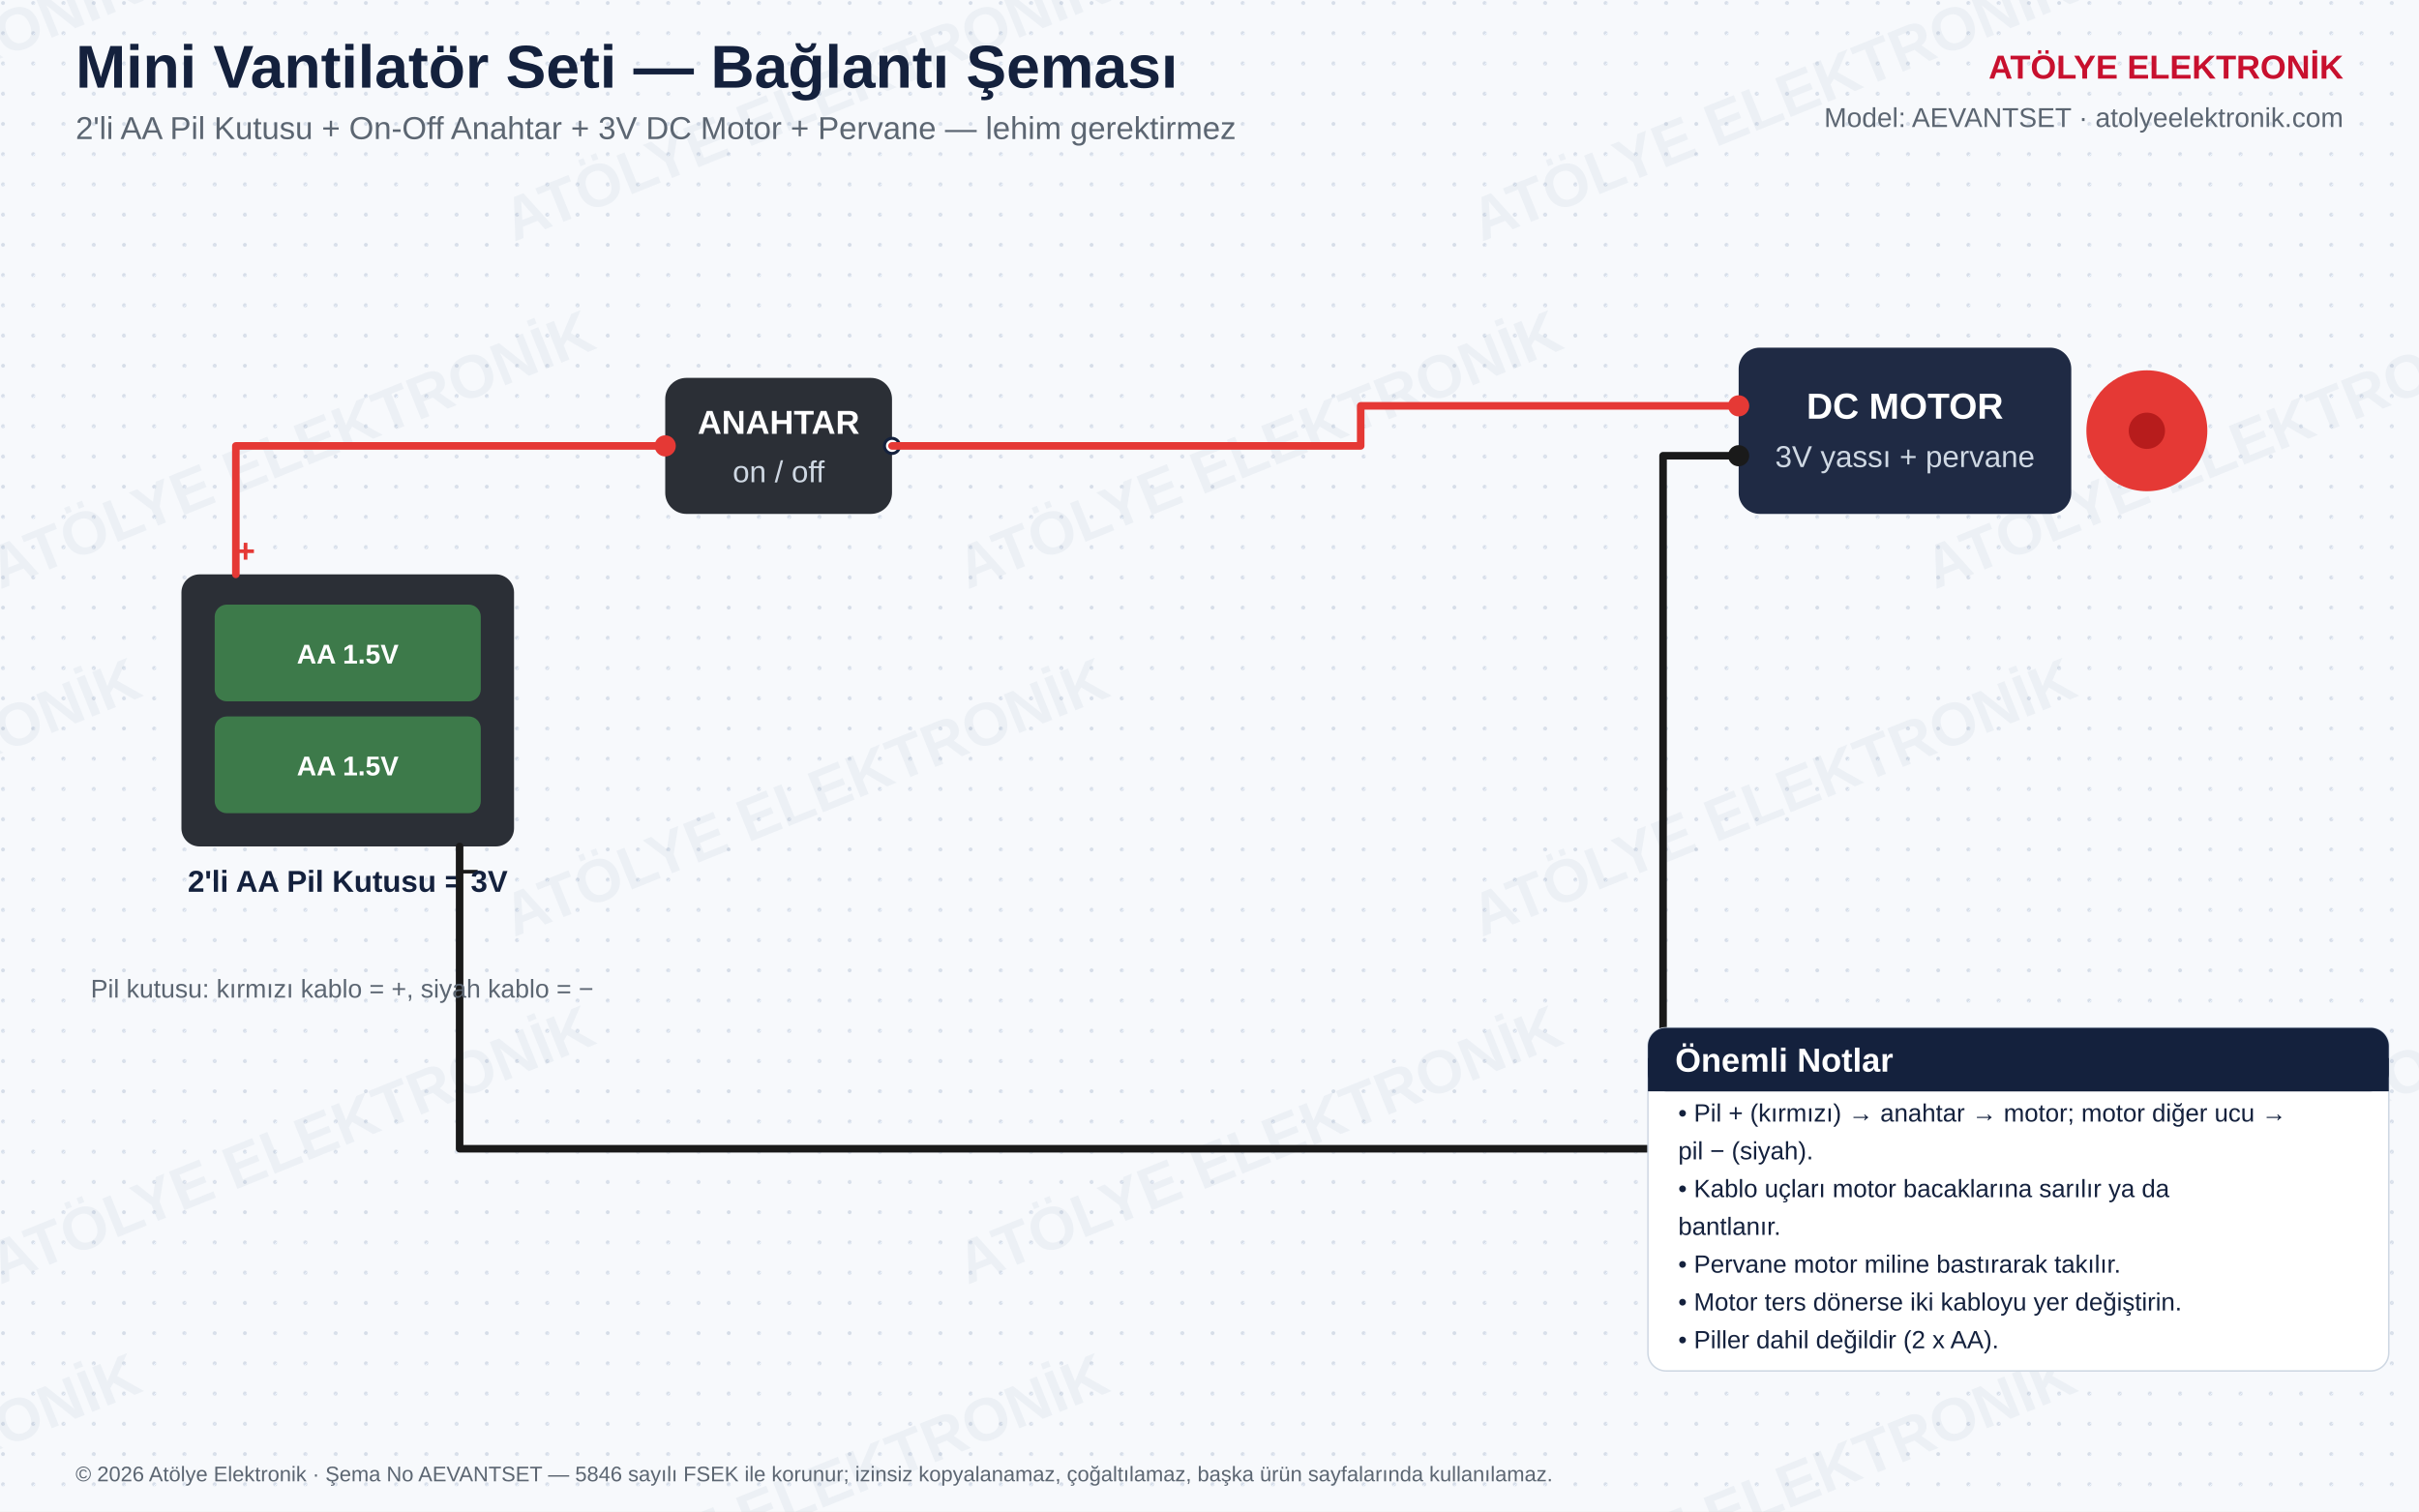
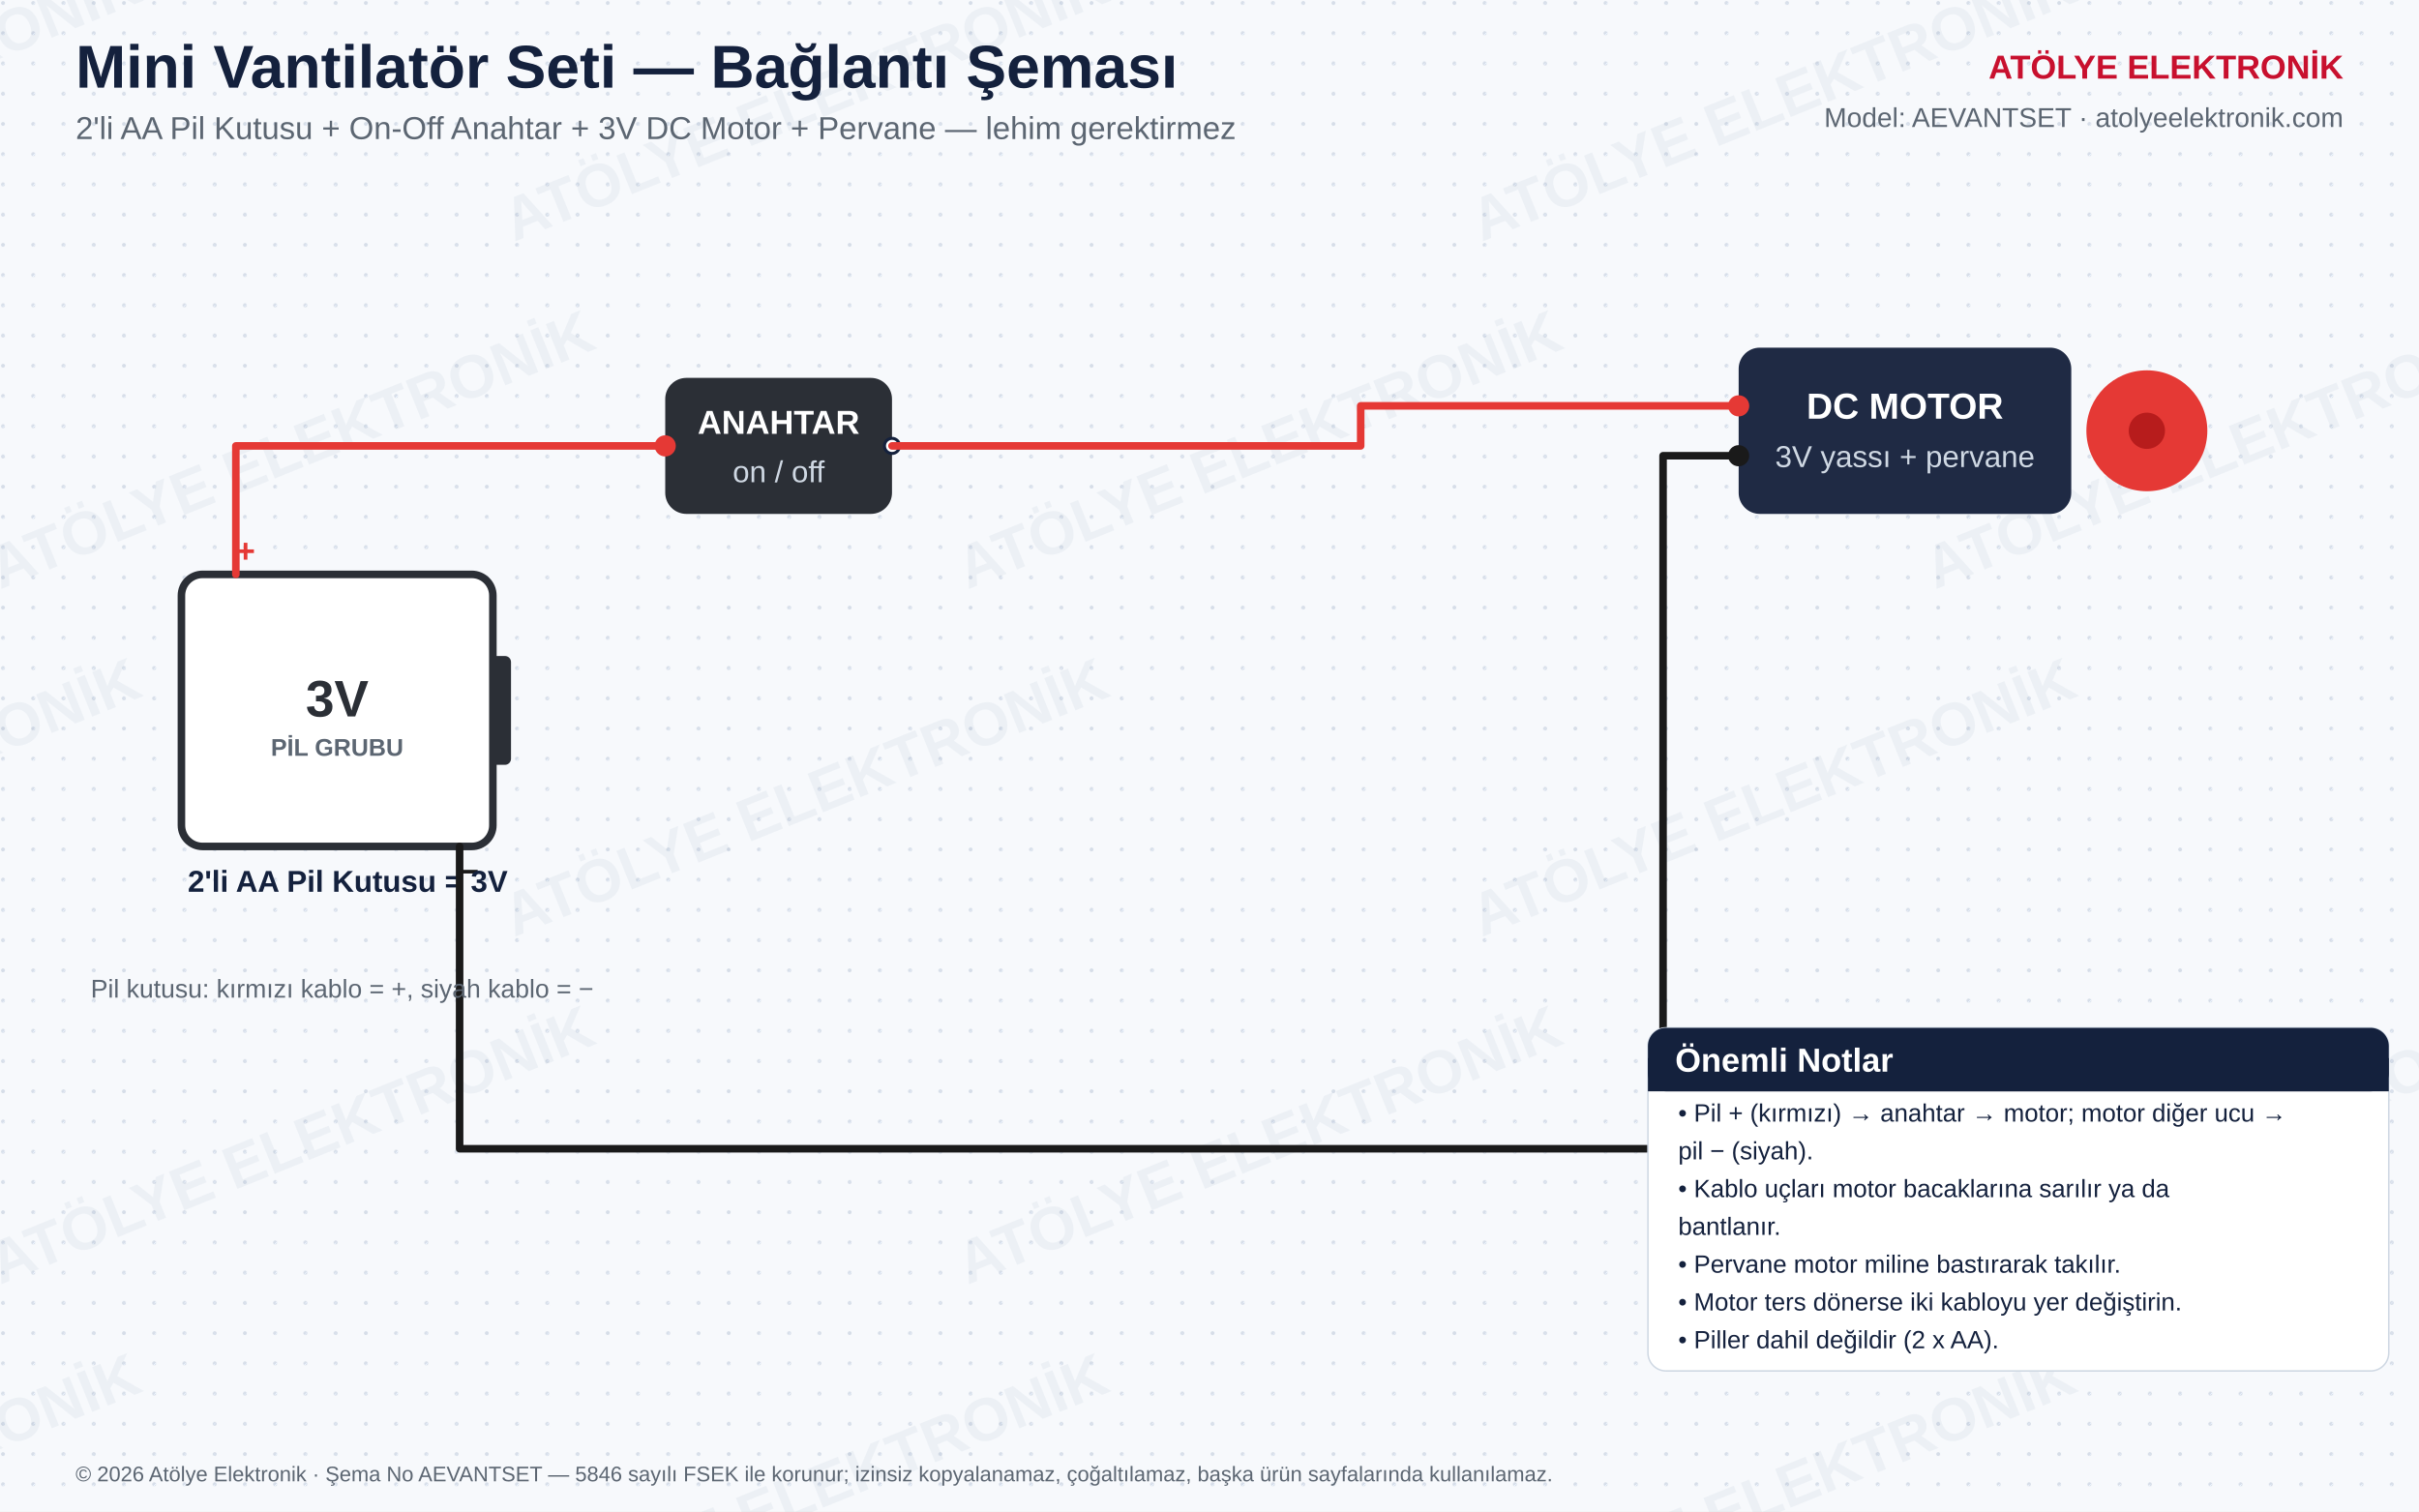
<svg xmlns="http://www.w3.org/2000/svg" width="1600" height="1000" viewBox="0 0 1600 1000" font-family="Segoe UI, Arial, sans-serif">
  <defs>
    <pattern id="dots" width="20" height="20" patternUnits="userSpaceOnUse">
      <circle cx="2" cy="2" r="1.3" fill="#d6dde8" />
    </pattern>
  </defs>
  <rect width="1600" height="1000" fill="#f7f9fc" />
  <rect width="1600" height="1000" fill="url(#dots)" />
  <g opacity="0.045" font-weight="800" font-size="40" fill="#003360">
    <text x="-300" y="160" transform="rotate(-22 -300 160)">ATÖLYE ELEKTRONİK</text>
    <text x="340" y="160" transform="rotate(-22 340 160)">ATÖLYE ELEKTRONİK</text>
    <text x="980" y="160" transform="rotate(-22 980 160)">ATÖLYE ELEKTRONİK</text>
    <text x="1620" y="160" transform="rotate(-22 1620 160)">ATÖLYE ELEKTRONİK</text>
    <text x="0" y="390" transform="rotate(-22 0 390)">ATÖLYE ELEKTRONİK</text>
    <text x="640" y="390" transform="rotate(-22 640 390)">ATÖLYE ELEKTRONİK</text>
    <text x="1280" y="390" transform="rotate(-22 1280 390)">ATÖLYE ELEKTRONİK</text>
    <text x="-300" y="620" transform="rotate(-22 -300 620)">ATÖLYE ELEKTRONİK</text>
    <text x="340" y="620" transform="rotate(-22 340 620)">ATÖLYE ELEKTRONİK</text>
    <text x="980" y="620" transform="rotate(-22 980 620)">ATÖLYE ELEKTRONİK</text>
    <text x="1620" y="620" transform="rotate(-22 1620 620)">ATÖLYE ELEKTRONİK</text>
    <text x="0" y="850" transform="rotate(-22 0 850)">ATÖLYE ELEKTRONİK</text>
    <text x="640" y="850" transform="rotate(-22 640 850)">ATÖLYE ELEKTRONİK</text>
    <text x="1280" y="850" transform="rotate(-22 1280 850)">ATÖLYE ELEKTRONİK</text>
    <text x="-300" y="1080" transform="rotate(-22 -300 1080)">ATÖLYE ELEKTRONİK</text>
    <text x="340" y="1080" transform="rotate(-22 340 1080)">ATÖLYE ELEKTRONİK</text>
    <text x="980" y="1080" transform="rotate(-22 980 1080)">ATÖLYE ELEKTRONİK</text>
    <text x="1620" y="1080" transform="rotate(-22 1620 1080)">ATÖLYE ELEKTRONİK</text>
  </g>
  <text x="50" y="58" font-size="40" font-weight="800" fill="#14213d">Mini Vantilatör Seti — Bağlantı Şeması</text>
  <text x="50" y="92" font-size="21" fill="#5c6672">2'li AA Pil Kutusu + On-Off Anahtar + 3V DC Motor + Pervane — lehim gerektirmez</text>
  <text x="1550" y="52" text-anchor="end" font-size="22" font-weight="800" fill="#c8102e">ATÖLYE ELEKTRONİK</text>
  <text x="1550" y="84" text-anchor="end" font-size="18" fill="#5c6672">Model: AEVANTSET · atolyeelektronik.com</text>
-   <rect x="120" y="380" width="220" height="180" rx="12" fill="#2b2f36" />
-   <rect x="142" y="400.0" width="176" height="64.0" rx="8" fill="#3d7a4a" />
-   <text x="230.0" y="439.0" text-anchor="middle" font-size="18" font-weight="700" fill="#fff">AA 1.5V</text>
-   <rect x="142" y="474.0" width="176" height="64.0" rx="8" fill="#3d7a4a" />
-   <text x="230.0" y="513.0" text-anchor="middle" font-size="18" font-weight="700" fill="#fff">AA 1.5V</text>
+   <rect x="120" y="380" width="206" height="180" rx="14" fill="#fff" stroke="#2b2f36" stroke-width="5" />
+   <rect x="324" y="434.0" width="14" height="72.0" rx="4" fill="#2b2f36" />
+   <text x="223.0" y="474.0" text-anchor="middle" font-size="34" font-weight="800" fill="#2b2f36">3V</text>
+   <text x="223.0" y="500.0" text-anchor="middle" font-size="16" font-weight="700" fill="#5c6672">PİL GRUBU</text>
  <text x="156" y="372" font-size="22" font-weight="700" fill="#e53935">+</text>
  <text x="304" y="584" font-size="22" font-weight="700" fill="#1a1a1a">−</text>
  <text x="230.0" y="590" text-anchor="middle" font-size="20" font-weight="700" fill="#14213d">2'li AA Pil Kutusu = 3V</text>
  <rect x="440" y="250" width="150" height="90" rx="14" fill="#2b2f36" />
  <text x="515.0" y="287.0" text-anchor="middle" font-size="22" font-weight="700" fill="#fff">ANAHTAR</text>
  <text x="515.0" y="319.0" text-anchor="middle" font-size="20" fill="#cfd8e3">on / off</text>
  <text x="454" y="302.0" font-size="21" font-weight="700" fill="#fff" />
  <circle cx="440" cy="295.0" r="5" fill="#fff" stroke="#14213d" stroke-width="2" />
  <text x="576" y="302.0" text-anchor="end" font-size="21" font-weight="700" fill="#fff"> </text>
  <circle cx="590" cy="295.0" r="5" fill="#fff" stroke="#14213d" stroke-width="2" />
  <path d="M 156 380 L 156 295 L 440 295" fill="none" stroke="#e53935" stroke-width="5" stroke-linejoin="round" stroke-linecap="round" />
  <circle cx="440" cy="295" r="7" fill="#e53935" />
  <rect x="1150" y="230" width="220" height="110" rx="14" fill="#1f2a44" />
  <text x="1260.0" y="277.0" text-anchor="middle" font-size="24" font-weight="700" fill="#fff">DC MOTOR</text>
  <text x="1260.0" y="309.0" text-anchor="middle" font-size="20" fill="#cfd8e3">3V yassı + pervane</text>
  <text x="1164" y="275.5" font-size="21" font-weight="700" fill="#fff" />
  <circle cx="1150" cy="268.5" r="5" fill="#fff" stroke="#14213d" stroke-width="2" />
  <text x="1164" y="308.5" font-size="21" font-weight="700" fill="#fff"> </text>
  <circle cx="1150" cy="301.5" r="5" fill="#fff" stroke="#14213d" stroke-width="2" />
  <circle cx="1420" cy="285" r="40" fill="#e53935" />
  <circle cx="1420" cy="285" r="12" fill="#b71c1c" />
  <path d="M 590 295 L 900 295 L 900 268.5 L 1150 268.5" fill="none" stroke="#e53935" stroke-width="5" stroke-linejoin="round" stroke-linecap="round" />
  <circle cx="1150" cy="268.5" r="7" fill="#e53935" />
  <path d="M 1150 301.5 L 1100 301.5 L 1100 760 L 304 760 L 304 560" fill="none" stroke="#1a1a1a" stroke-width="5" stroke-linejoin="round" stroke-linecap="round" />
  <circle cx="1150" cy="301.5" r="7" fill="#1a1a1a" />
  <text x="60" y="660" text-anchor="start" font-size="17" font-weight="500" fill="#5c6672">Pil kutusu: kırmızı kablo = +, siyah kablo = −</text>
  <rect x="1090" y="680" width="490" height="227" rx="12" fill="#fff" stroke="#cfd8e3" />
  <rect x="1090" y="680" width="490" height="42" rx="12" fill="#14213d" />
  <rect x="1090" y="700" width="490" height="22" fill="#14213d" />
  <text x="1108" y="709" font-size="22" font-weight="700" fill="#fff">Önemli Notlar</text>
  <text x="1110" y="742" font-size="16.5" fill="#14213d">• Pil + (kırmızı) → anahtar → motor; motor diğer ucu →</text>
  <text x="1110" y="767" font-size="16.5" fill="#14213d">   pil − (siyah).</text>
  <text x="1110" y="792" font-size="16.5" fill="#14213d">• Kablo uçları motor bacaklarına sarılır ya da</text>
  <text x="1110" y="817" font-size="16.5" fill="#14213d">   bantlanır.</text>
  <text x="1110" y="842" font-size="16.5" fill="#14213d">• Pervane motor miline bastırarak takılır.</text>
  <text x="1110" y="867" font-size="16.5" fill="#14213d">• Motor ters dönerse iki kabloyu yer değiştirin.</text>
  <text x="1110" y="892" font-size="16.5" fill="#14213d">• Piller dahil değildir (2 x AA).</text>
  <text x="50" y="980" font-size="14" fill="#5c6672">© 2026 Atölye Elektronik · Şema No AEVANTSET — 5846 sayılı FSEK ile korunur; izinsiz kopyalanamaz, çoğaltılamaz, başka ürün sayfalarında kullanılamaz.</text>
</svg>
